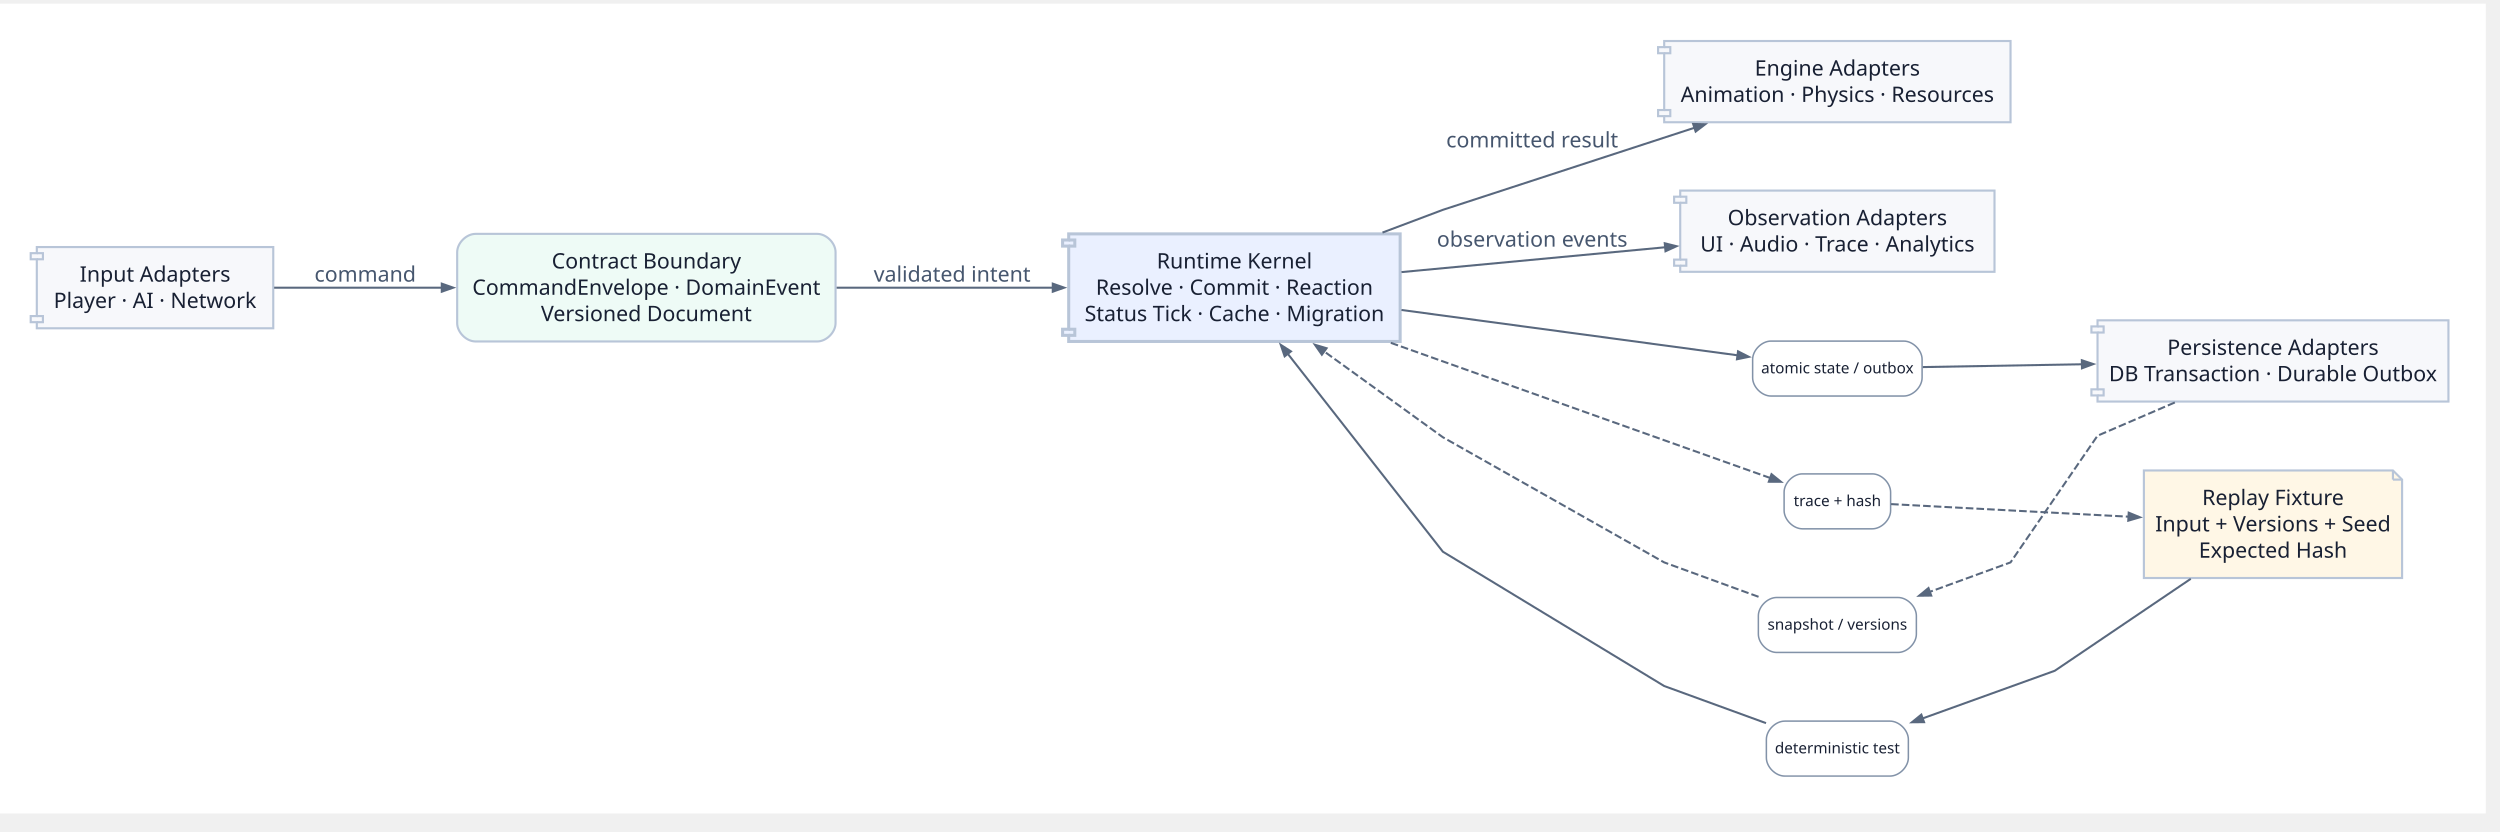
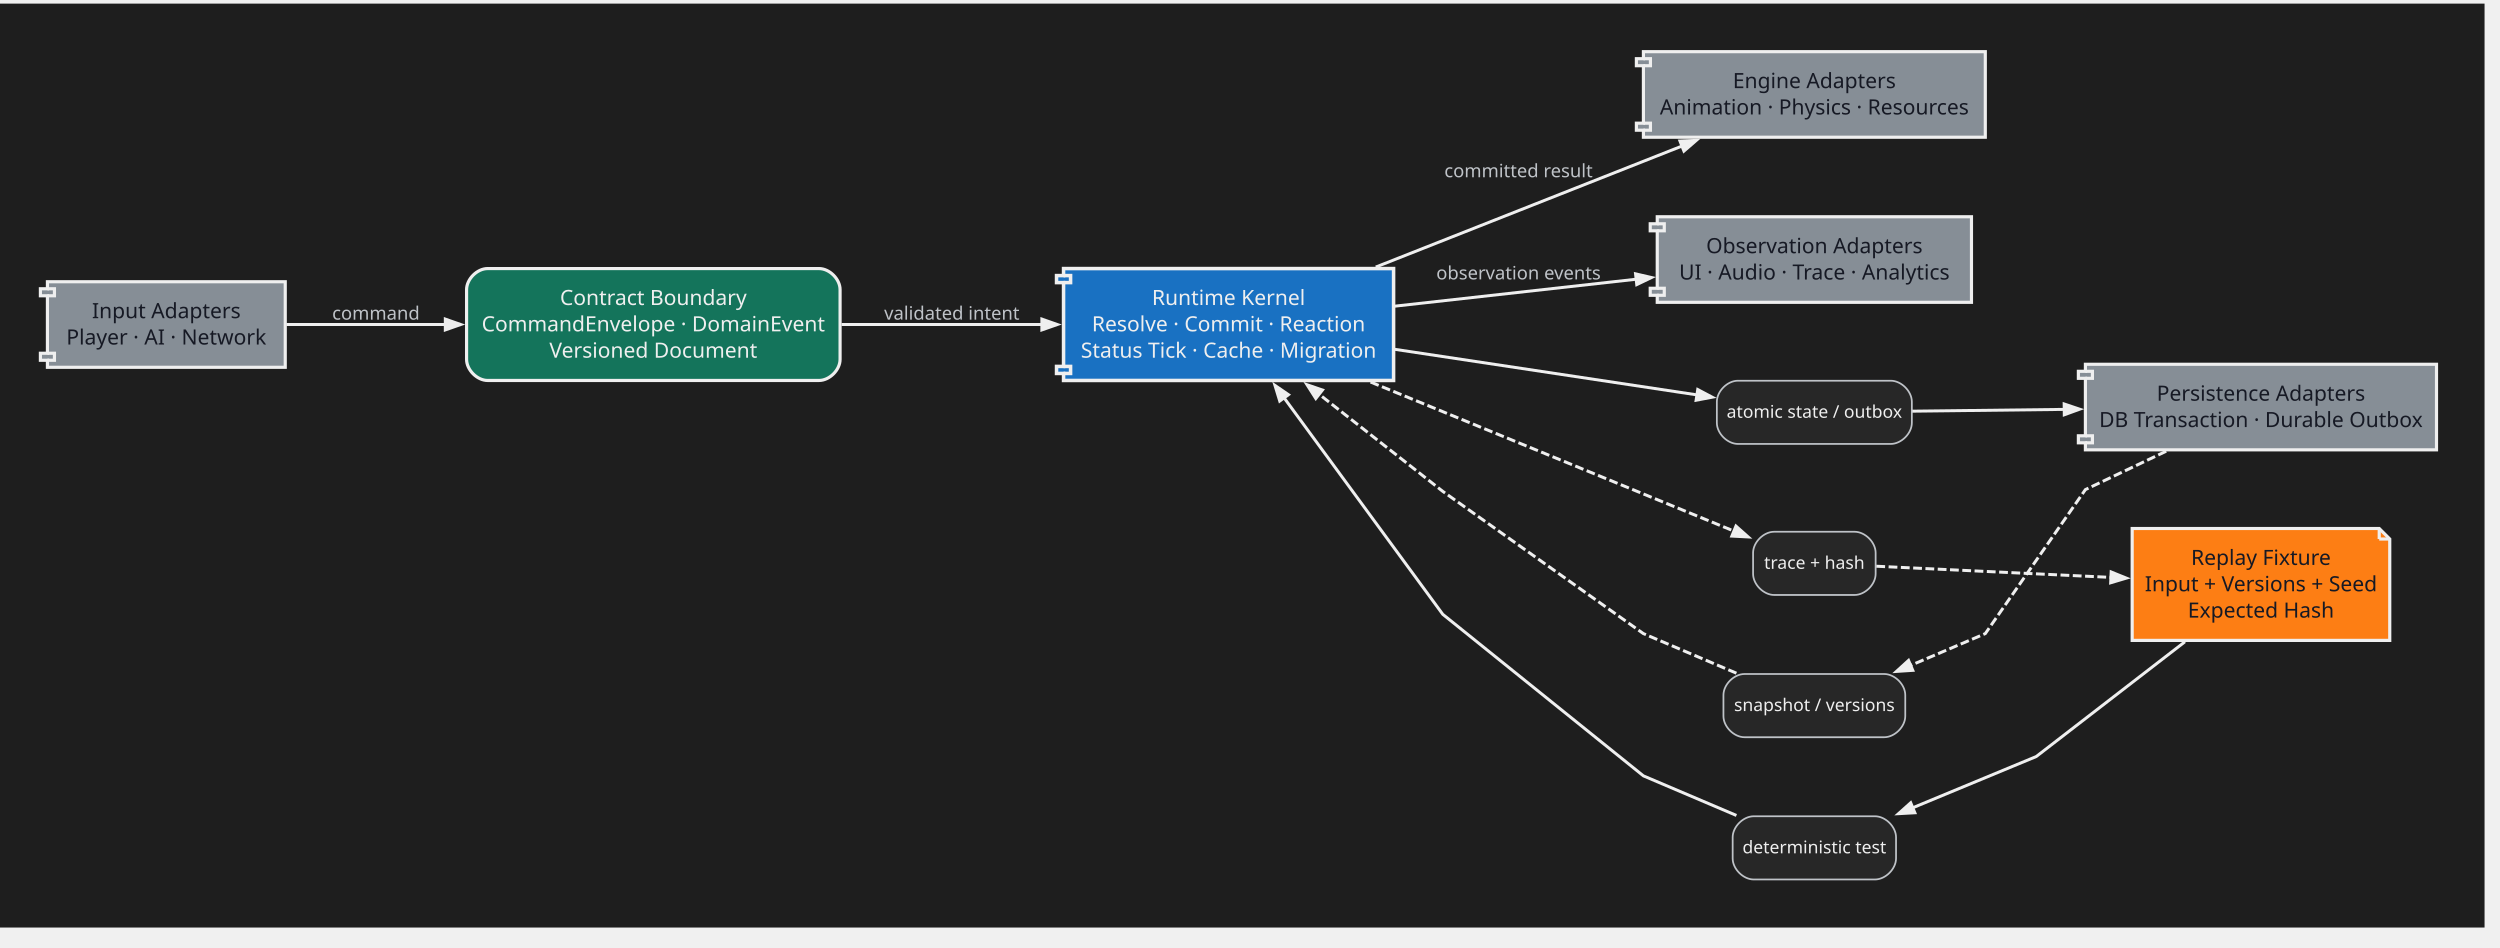
- <svg xmlns="http://www.w3.org/2000/svg" width="2195pt" height="730pt" viewBox="12.00 12.00 2184.00 719.00">
-   <g id="graph0" class="graph" transform="scale(1.33333 1.33333) rotate(0) translate(33.12 514.73)">
-     <polygon fill="#ffffff" stroke="none" points="-24.48,24.48 -24.48,-506.09 1604.58,-506.09 1604.58,24.48 -24.48,24.48" />
+ <svg xmlns="http://www.w3.org/2000/svg" data-diagram-theme="chalkboard-dark-v1" width="1910pt" height="724pt" viewBox="12.00 12.00 1898.00 713.00">
+   <g id="graph0" class="graph" transform="scale(1.33333 1.33333) rotate(0) translate(36 507.36)">
+     <polygon fill="#1e1e1e" stroke="none" points="-27.36,27.36 -27.36,-498.72 1387.71,-498.72 1387.71,27.36 -27.36,27.36" />
    <g id="node1" class="node">
-       <polygon fill="#f7f8fb" stroke="#b8c5d8" stroke-width="1.4" points="154.92,-346.61 0,-346.61 0,-342.61 -4,-342.61 -4,-338.61 0,-338.61 0,-301.39 -4,-301.39 -4,-297.39 0,-297.39 0,-293.39 154.92,-293.39 154.92,-346.61" />
-       <polyline fill="none" stroke="#b8c5d8" stroke-width="1.4" points="0,-342.61 4,-342.61 4,-338.61 0,-338.61" />
-       <polyline fill="none" stroke="#b8c5d8" stroke-width="1.4" points="0,-301.39 4,-301.39 4,-297.39 0,-297.39" />
-       <text xml:space="preserve" text-anchor="middle" x="77.46" y="-323.95" font-family="Noto Sans KR" font-size="14.00" fill="#182033">Input Adapters</text>
-       <text xml:space="preserve" text-anchor="middle" x="77.46" y="-306.7" font-family="Noto Sans KR" font-size="14.00" fill="#182033">Player · AI · Network</text>
+       <polygon fill="#868e96" stroke="#efefef" stroke-width="1.8" points="135.42,-340.36 0,-340.36 0,-336.36 -4,-336.36 -4,-332.36 0,-332.36 0,-299.64 -4,-299.64 -4,-295.64 0,-295.64 0,-291.64 135.42,-291.64 135.42,-340.36" />
+       <polyline fill="none" stroke="#efefef" stroke-width="1.8" points="0,-336.36 4,-336.36 4,-332.36 0,-332.36" />
+       <polyline fill="none" stroke="#efefef" stroke-width="1.8" points="0,-299.64 4,-299.64 4,-295.64 0,-295.64" />
+       <text xml:space="preserve" text-anchor="middle" x="67.71" y="-319.6" font-family="Noto Sans KR" font-size="12.00" fill="#161924">Input Adapters</text>
+       <text xml:space="preserve" text-anchor="middle" x="67.71" y="-304.6" font-family="Noto Sans KR" font-size="12.00" fill="#161924">Player · AI · Network</text>
    </g>
    <g id="node5" class="node">
-       <path fill="#eefbf6" stroke="#b8c5d8" stroke-width="1.4" d="M511.34,-355.24C511.34,-355.24 287.42,-355.24 287.42,-355.24 281.42,-355.24 275.42,-349.24 275.42,-343.24 275.42,-343.24 275.42,-296.76 275.42,-296.76 275.42,-290.76 281.42,-284.76 287.42,-284.76 287.42,-284.76 511.34,-284.76 511.34,-284.76 517.34,-284.76 523.34,-290.76 523.34,-296.76 523.34,-296.76 523.34,-343.24 523.34,-343.24 523.34,-349.24 517.34,-355.24 511.34,-355.24" />
-       <text xml:space="preserve" text-anchor="middle" x="399.38" y="-332.57" font-family="Noto Sans KR" font-size="14.00" fill="#182033">Contract Boundary</text>
-       <text xml:space="preserve" text-anchor="middle" x="399.38" y="-315.32" font-family="Noto Sans KR" font-size="14.00" fill="#182033">CommandEnvelope · DomainEvent</text>
-       <text xml:space="preserve" text-anchor="middle" x="399.38" y="-298.07" font-family="Noto Sans KR" font-size="14.00" fill="#182033">Versioned Document</text>
+       <path fill="#14745b" stroke="#efefef" stroke-width="1.8" d="M439.34,-347.86C439.34,-347.86 250.67,-347.86 250.67,-347.86 244.67,-347.86 238.67,-341.86 238.67,-335.86 238.67,-335.86 238.67,-296.14 238.67,-296.14 238.67,-290.14 244.67,-284.14 250.67,-284.14 250.67,-284.14 439.34,-284.14 439.34,-284.14 445.34,-284.14 451.34,-290.14 451.34,-296.14 451.34,-296.14 451.34,-335.86 451.34,-335.86 451.34,-341.86 445.34,-347.86 439.34,-347.86" />
+       <text xml:space="preserve" text-anchor="middle" x="345.01" y="-327.1" font-family="Noto Sans KR" font-size="12.00" fill="#efefef">Contract Boundary</text>
+       <text xml:space="preserve" text-anchor="middle" x="345.01" y="-312.1" font-family="Noto Sans KR" font-size="12.00" fill="#efefef">CommandEnvelope · DomainEvent</text>
+       <text xml:space="preserve" text-anchor="middle" x="345.01" y="-297.1" font-family="Noto Sans KR" font-size="12.00" fill="#efefef">Versioned Document</text>
    </g>
    <g id="edge1" class="edge">
-       <path fill="none" stroke="#59687e" stroke-width="1.35" d="M155.5,-320C188.48,-320 227.96,-320 265.41,-320" />
-       <polygon fill="#59687e" stroke="#59687e" stroke-width="1.35" points="265.34,-322.63 272.84,-320 265.34,-317.38 265.34,-322.63" />
-       <text xml:space="preserve" text-anchor="middle" x="215.17" y="-323.95" font-family="Noto Sans KR" font-size="14.00" fill="#46566e">command</text>
+       <path fill="none" stroke="#efefef" stroke-width="1.7" d="M136.05,-316C163.35,-316 195.68,-316 226.61,-316" />
+       <polygon fill="#efefef" stroke="#efefef" stroke-width="1.7" points="226.56,-319.08 235.36,-316 226.56,-312.92 226.56,-319.08" />
+       <text xml:space="preserve" text-anchor="middle" x="187.05" y="-318.77" font-family="Noto Sans KR" font-size="10.50" fill="#bfc3c8">command</text>
    </g>
    <g id="node2" class="node">
-       <polygon fill="#f7f8fb" stroke="#b8c5d8" stroke-width="1.4" points="1580.1,-298.61 1350.18,-298.61 1350.18,-294.61 1346.18,-294.61 1346.18,-290.61 1350.18,-290.61 1350.18,-253.39 1346.18,-253.39 1346.18,-249.39 1350.18,-249.39 1350.18,-245.39 1580.1,-245.39 1580.1,-298.61" />
-       <polyline fill="none" stroke="#b8c5d8" stroke-width="1.4" points="1350.18,-294.61 1354.18,-294.61 1354.18,-290.61 1350.18,-290.61" />
-       <polyline fill="none" stroke="#b8c5d8" stroke-width="1.4" points="1350.18,-253.39 1354.18,-253.39 1354.18,-249.39 1350.18,-249.39" />
-       <text xml:space="preserve" text-anchor="middle" x="1465.14" y="-275.95" font-family="Noto Sans KR" font-size="14.00" fill="#182033">Persistence Adapters</text>
-       <text xml:space="preserve" text-anchor="middle" x="1465.14" y="-258.7" font-family="Noto Sans KR" font-size="14.00" fill="#182033">DB Transaction · Durable Outbox</text>
+       <polygon fill="#868e96" stroke="#efefef" stroke-width="1.8" points="1360.35,-293.36 1160.43,-293.36 1160.43,-289.36 1156.43,-289.36 1156.43,-285.36 1160.43,-285.36 1160.43,-252.64 1156.43,-252.64 1156.43,-248.64 1160.43,-248.64 1160.43,-244.64 1360.35,-244.64 1360.35,-293.36" />
+       <polyline fill="none" stroke="#efefef" stroke-width="1.8" points="1160.43,-289.36 1164.43,-289.36 1164.43,-285.36 1160.43,-285.36" />
+       <polyline fill="none" stroke="#efefef" stroke-width="1.8" points="1160.43,-252.64 1164.43,-252.64 1164.43,-248.64 1160.43,-248.64" />
+       <text xml:space="preserve" text-anchor="middle" x="1260.39" y="-272.6" font-family="Noto Sans KR" font-size="12.00" fill="#161924">Persistence Adapters</text>
+       <text xml:space="preserve" text-anchor="middle" x="1260.39" y="-257.6" font-family="Noto Sans KR" font-size="12.00" fill="#161924">DB Transaction · Durable Outbox</text>
    </g>
    <g id="node9" class="node">
-       <path fill="#ffffff" stroke="#8292a8" d="M1219.49,-117C1219.49,-117 1139.96,-117 1139.96,-117 1133.96,-117 1127.96,-111 1127.96,-105 1127.96,-105 1127.96,-93 1127.96,-93 1127.96,-87 1133.96,-81 1139.96,-81 1139.96,-81 1219.49,-81 1219.49,-81 1225.49,-81 1231.49,-87 1231.49,-93 1231.49,-93 1231.49,-105 1231.49,-105 1231.49,-111 1225.49,-117 1219.49,-117" />
-       <text xml:space="preserve" text-anchor="middle" x="1179.72" y="-95.88" font-family="Noto Sans KR" font-size="10.00" fill="#182033">snapshot / versions</text>
+       <path fill="#272727" stroke="#bfc3c8" d="M1045.86,-117C1045.86,-117 966.33,-117 966.33,-117 960.33,-117 954.33,-111 954.33,-105 954.33,-105 954.33,-93 954.33,-93 954.33,-87 960.33,-81 966.33,-81 966.33,-81 1045.86,-81 1045.86,-81 1051.86,-81 1057.86,-87 1057.86,-93 1057.86,-93 1057.86,-105 1057.86,-105 1057.86,-111 1051.86,-117 1045.86,-117" />
+       <text xml:space="preserve" text-anchor="middle" x="1006.1" y="-95.88" font-family="Noto Sans KR" font-size="10.00" fill="#efefef">snapshot / versions</text>
    </g>
    <g id="edge5" class="edge">
-       <path fill="none" stroke="#59687e" stroke-width="1.35" stroke-dasharray="5,2" d="M1400.83,-244.78C1374.6,-233.5 1350.18,-223 1350.18,-223 1350.18,-223 1293.18,-140 1293.18,-140 1293.18,-140 1267.15,-130.51 1240.13,-120.66" />
-       <polygon fill="#59687e" stroke="#59687e" stroke-width="1.35" points="1241.22,-118.26 1233.28,-118.16 1239.42,-123.2 1241.22,-118.26" />
+       <path fill="none" stroke="#efefef" stroke-width="1.7" stroke-dasharray="5,2" d="M1206.43,-243.85C1182.9,-232.67 1160.43,-222 1160.43,-222 1160.43,-222 1103.43,-140 1103.43,-140 1103.43,-140 1082.83,-131.23 1060.69,-121.81" />
+       <polygon fill="#efefef" stroke="#efefef" stroke-width="1.7" points="1062.14,-119.08 1052.84,-118.47 1059.73,-124.75 1062.14,-119.08" />
    </g>
    <g id="node3" class="node">
-       <polygon fill="#f7f8fb" stroke="#b8c5d8" stroke-width="1.4" points="1293.18,-481.61 1066.26,-481.61 1066.26,-477.61 1062.26,-477.61 1062.26,-473.61 1066.26,-473.61 1066.26,-436.39 1062.26,-436.39 1062.26,-432.39 1066.26,-432.39 1066.26,-428.39 1293.18,-428.39 1293.18,-481.61" />
-       <polyline fill="none" stroke="#b8c5d8" stroke-width="1.4" points="1066.26,-477.61 1070.26,-477.61 1070.26,-473.61 1066.26,-473.61" />
-       <polyline fill="none" stroke="#b8c5d8" stroke-width="1.4" points="1066.26,-436.39 1070.26,-436.39 1070.26,-432.39 1066.26,-432.39" />
-       <text xml:space="preserve" text-anchor="middle" x="1179.72" y="-458.95" font-family="Noto Sans KR" font-size="14.00" fill="#182033">Engine Adapters</text>
-       <text xml:space="preserve" text-anchor="middle" x="1179.72" y="-441.7" font-family="Noto Sans KR" font-size="14.00" fill="#182033">Animation · Physics · Resources</text>
+       <polygon fill="#868e96" stroke="#efefef" stroke-width="1.8" points="1103.43,-471.36 908.76,-471.36 908.76,-467.36 904.76,-467.36 904.76,-463.36 908.76,-463.36 908.76,-430.64 904.76,-430.64 904.76,-426.64 908.76,-426.64 908.76,-422.64 1103.43,-422.64 1103.43,-471.36" />
+       <polyline fill="none" stroke="#efefef" stroke-width="1.8" points="908.76,-467.36 912.76,-467.36 912.76,-463.36 908.76,-463.36" />
+       <polyline fill="none" stroke="#efefef" stroke-width="1.8" points="908.76,-430.64 912.76,-430.64 912.76,-426.64 908.76,-426.64" />
+       <text xml:space="preserve" text-anchor="middle" x="1006.1" y="-450.6" font-family="Noto Sans KR" font-size="12.00" fill="#161924">Engine Adapters</text>
+       <text xml:space="preserve" text-anchor="middle" x="1006.1" y="-435.6" font-family="Noto Sans KR" font-size="12.00" fill="#161924">Animation · Physics · Resources</text>
    </g>
    <g id="node4" class="node">
-       <polygon fill="#f7f8fb" stroke="#b8c5d8" stroke-width="1.4" points="1282.68,-383.61 1076.76,-383.61 1076.76,-379.61 1072.76,-379.61 1072.76,-375.61 1076.76,-375.61 1076.76,-338.39 1072.76,-338.39 1072.76,-334.39 1076.76,-334.39 1076.76,-330.39 1282.68,-330.39 1282.68,-383.61" />
-       <polyline fill="none" stroke="#b8c5d8" stroke-width="1.4" points="1076.76,-379.61 1080.76,-379.61 1080.76,-375.61 1076.76,-375.61" />
-       <polyline fill="none" stroke="#b8c5d8" stroke-width="1.4" points="1076.76,-338.39 1080.76,-338.39 1080.76,-334.39 1076.76,-334.39" />
-       <text xml:space="preserve" text-anchor="middle" x="1179.72" y="-360.95" font-family="Noto Sans KR" font-size="14.00" fill="#182033">Observation Adapters</text>
-       <text xml:space="preserve" text-anchor="middle" x="1179.72" y="-343.7" font-family="Noto Sans KR" font-size="14.00" fill="#182033">UI · Audio · Trace · Analytics</text>
+       <polygon fill="#868e96" stroke="#efefef" stroke-width="1.8" points="1095.56,-377.36 916.64,-377.36 916.64,-373.36 912.64,-373.36 912.64,-369.36 916.64,-369.36 916.64,-336.64 912.64,-336.64 912.64,-332.64 916.64,-332.64 916.64,-328.64 1095.56,-328.64 1095.56,-377.36" />
+       <polyline fill="none" stroke="#efefef" stroke-width="1.8" points="916.64,-373.36 920.64,-373.36 920.64,-369.36 916.64,-369.36" />
+       <polyline fill="none" stroke="#efefef" stroke-width="1.8" points="916.64,-336.64 920.64,-336.64 920.64,-332.64 916.64,-332.64" />
+       <text xml:space="preserve" text-anchor="middle" x="1006.1" y="-356.6" font-family="Noto Sans KR" font-size="12.00" fill="#161924">Observation Adapters</text>
+       <text xml:space="preserve" text-anchor="middle" x="1006.1" y="-341.6" font-family="Noto Sans KR" font-size="12.00" fill="#161924">UI · Audio · Trace · Analytics</text>
    </g>
    <g id="node6" class="node">
-       <polygon fill="#eaf0ff" stroke="#b8c5d8" stroke-width="2" points="893.26,-355.24 676.09,-355.24 676.09,-351.24 672.09,-351.24 672.09,-347.24 676.09,-347.24 676.09,-292.76 672.09,-292.76 672.09,-288.76 676.09,-288.76 676.09,-284.76 893.26,-284.76 893.26,-355.24" />
-       <polyline fill="none" stroke="#b8c5d8" stroke-width="2" points="676.09,-351.24 680.09,-351.24 680.09,-347.24 676.09,-347.24" />
-       <polyline fill="none" stroke="#b8c5d8" stroke-width="2" points="676.09,-292.76 680.09,-292.76 680.09,-288.76 676.09,-288.76" />
-       <text xml:space="preserve" text-anchor="middle" x="784.68" y="-332.57" font-family="Noto Sans KR" font-size="14.00" fill="#182033">Runtime Kernel</text>
-       <text xml:space="preserve" text-anchor="middle" x="784.68" y="-315.32" font-family="Noto Sans KR" font-size="14.00" fill="#182033">Resolve · Commit · Reaction</text>
-       <text xml:space="preserve" text-anchor="middle" x="784.68" y="-298.07" font-family="Noto Sans KR" font-size="14.00" fill="#182033">Status Tick · Cache · Migration</text>
+       <polygon fill="#1971c2" stroke="#efefef" stroke-width="2" points="766.51,-347.86 578.59,-347.86 578.59,-343.86 574.59,-343.86 574.59,-339.86 578.59,-339.86 578.59,-292.14 574.59,-292.14 574.59,-288.14 578.59,-288.14 578.59,-284.14 766.51,-284.14 766.51,-347.86" />
+       <polyline fill="none" stroke="#efefef" stroke-width="2" points="578.59,-343.86 582.59,-343.86 582.59,-339.86 578.59,-339.86" />
+       <polyline fill="none" stroke="#efefef" stroke-width="2" points="578.59,-292.14 582.59,-292.14 582.59,-288.14 578.59,-288.14" />
+       <text xml:space="preserve" text-anchor="middle" x="672.55" y="-327.1" font-family="Noto Sans KR" font-size="12.00" fill="#efefef">Runtime Kernel</text>
+       <text xml:space="preserve" text-anchor="middle" x="672.55" y="-312.1" font-family="Noto Sans KR" font-size="12.00" fill="#efefef">Resolve · Commit · Reaction</text>
+       <text xml:space="preserve" text-anchor="middle" x="672.55" y="-297.1" font-family="Noto Sans KR" font-size="12.00" fill="#efefef">Status Tick · Cache · Migration</text>
    </g>
    <g id="edge2" class="edge">
-       <path fill="none" stroke="#59687e" stroke-width="1.35" d="M524.03,-320C569.48,-320 620.79,-320 665.72,-320" />
-       <polygon fill="#59687e" stroke="#59687e" stroke-width="1.35" points="665.66,-322.63 673.16,-320 665.66,-317.38 665.66,-322.63" />
-       <text xml:space="preserve" text-anchor="middle" x="599.72" y="-323.95" font-family="Noto Sans KR" font-size="14.00" fill="#46566e">validated intent</text>
+       <path fill="none" stroke="#efefef" stroke-width="1.7" d="M452.15,-316C488.81,-316 529.84,-316 566.42,-316" />
+       <polygon fill="#efefef" stroke="#efefef" stroke-width="1.7" points="566.24,-319.08 575.04,-316 566.24,-312.92 566.24,-319.08" />
+       <text xml:space="preserve" text-anchor="middle" x="514.97" y="-318.77" font-family="Noto Sans KR" font-size="10.50" fill="#bfc3c8">validated intent</text>
    </g>
    <g id="edge7" class="edge">
-       <path fill="none" stroke="#59687e" stroke-width="1.35" d="M881.68,-356.11C903.94,-364.48 921.26,-371 921.26,-371 921.26,-371 1012.39,-400.73 1086.22,-424.82" />
-       <polygon fill="#59687e" stroke="#59687e" stroke-width="1.35" points="1085.24,-427.26 1093.19,-427.09 1086.87,-422.27 1085.24,-427.26" />
-       <text xml:space="preserve" text-anchor="middle" x="979.76" y="-411.92" font-family="Noto Sans KR" font-size="14.00" fill="#46566e">committed result</text>
+       <path fill="none" stroke="#efefef" stroke-width="1.7" d="M756.36,-348.72C809.92,-369.88 879.05,-397.2 930.83,-417.66" />
+       <polygon fill="#efefef" stroke="#efefef" stroke-width="1.7" points="929.57,-420.47 938.88,-420.84 931.83,-414.74 929.57,-420.47" />
+       <text xml:space="preserve" text-anchor="middle" x="837.64" y="-399.86" font-family="Noto Sans KR" font-size="10.50" fill="#bfc3c8">committed result</text>
    </g>
    <g id="edge8" class="edge">
-       <path fill="none" stroke="#59687e" stroke-width="1.35" d="M894.12,-330.21C947.92,-335.27 1012.84,-341.38 1067.08,-346.49" />
-       <polygon fill="#59687e" stroke="#59687e" stroke-width="1.35" points="1066.63,-349.08 1074.34,-347.17 1067.12,-343.86 1066.63,-349.08" />
-       <text xml:space="preserve" text-anchor="middle" x="979.76" y="-346.85" font-family="Noto Sans KR" font-size="14.00" fill="#46566e">observation events</text>
+       <path fill="none" stroke="#efefef" stroke-width="1.7" d="M767.23,-326.45C810.12,-331.24 861.01,-336.92 904.69,-341.8" />
+       <polygon fill="#efefef" stroke="#efefef" stroke-width="1.7" points="904.28,-344.85 913.37,-342.76 904.97,-338.73 904.28,-344.85" />
+       <text xml:space="preserve" text-anchor="middle" x="837.64" y="-341.68" font-family="Noto Sans KR" font-size="10.50" fill="#bfc3c8">observation events</text>
    </g>
    <g id="node8" class="node">
-       <path fill="#ffffff" stroke="#8292a8" d="M1223.24,-285C1223.24,-285 1136.21,-285 1136.21,-285 1130.21,-285 1124.21,-279 1124.21,-273 1124.21,-273 1124.21,-261 1124.21,-261 1124.21,-255 1130.21,-249 1136.21,-249 1136.21,-249 1223.24,-249 1223.24,-249 1229.24,-249 1235.24,-255 1235.24,-261 1235.24,-261 1235.24,-273 1235.24,-273 1235.24,-279 1229.24,-285 1223.24,-285" />
-       <text xml:space="preserve" text-anchor="middle" x="1179.72" y="-263.88" font-family="Noto Sans KR" font-size="10.00" fill="#182033">atomic state / outbox</text>
+       <path fill="#272727" stroke="#bfc3c8" d="M1049.61,-284C1049.61,-284 962.58,-284 962.58,-284 956.58,-284 950.58,-278 950.58,-272 950.58,-272 950.58,-260 950.58,-260 950.58,-254 956.58,-248 962.58,-248 962.58,-248 1049.61,-248 1049.61,-248 1055.61,-248 1061.61,-254 1061.61,-260 1061.61,-260 1061.61,-272 1061.61,-272 1061.61,-278 1055.61,-284 1049.61,-284" />
+       <text xml:space="preserve" text-anchor="middle" x="1006.1" y="-262.88" font-family="Noto Sans KR" font-size="10.00" fill="#efefef">atomic state / outbox</text>
    </g>
    <g id="edge3" class="edge">
-       <path fill="none" stroke="#59687e" stroke-width="1.35" d="M894.12,-305.38C964.86,-295.84 1054.81,-283.71 1114.44,-275.67" />
-       <polygon fill="#59687e" stroke="#59687e" stroke-width="1.35" points="1114.64,-278.29 1121.72,-274.69 1113.94,-273.09 1114.64,-278.29" />
+       <path fill="none" stroke="#efefef" stroke-width="1.7" d="M767.23,-301.87C822.12,-293.59 890.11,-283.34 939.33,-275.92" />
+       <polygon fill="#efefef" stroke="#efefef" stroke-width="1.7" points="939.69,-278.98 947.93,-274.62 938.77,-272.89 939.69,-278.98" />
    </g>
    <g id="node11" class="node">
-       <path fill="#ffffff" stroke="#8292a8" d="M1202.61,-198C1202.61,-198 1156.83,-198 1156.83,-198 1150.83,-198 1144.83,-192 1144.83,-186 1144.83,-186 1144.83,-174 1144.83,-174 1144.83,-168 1150.83,-162 1156.83,-162 1156.83,-162 1202.61,-162 1202.61,-162 1208.61,-162 1214.61,-168 1214.61,-174 1214.61,-174 1214.61,-186 1214.61,-186 1214.61,-192 1208.61,-198 1202.61,-198" />
-       <text xml:space="preserve" text-anchor="middle" x="1179.72" y="-176.88" font-family="Noto Sans KR" font-size="10.00" fill="#182033">trace + hash</text>
+       <path fill="#272727" stroke="#bfc3c8" d="M1028.99,-198C1028.99,-198 983.21,-198 983.21,-198 977.21,-198 971.21,-192 971.21,-186 971.21,-186 971.21,-174 971.21,-174 971.21,-168 977.21,-162 983.21,-162 983.21,-162 1028.99,-162 1028.99,-162 1034.99,-162 1040.99,-168 1040.99,-174 1040.99,-174 1040.99,-186 1040.99,-186 1040.99,-192 1034.99,-198 1028.99,-198" />
+       <text xml:space="preserve" text-anchor="middle" x="1006.1" y="-176.88" font-family="Noto Sans KR" font-size="10.00" fill="#efefef">trace + hash</text>
    </g>
    <g id="edge11" class="edge">
-       <path fill="none" stroke="#59687e" stroke-width="1.35" stroke-dasharray="5,2" d="M887.15,-283.86C967.85,-255.11 1076.71,-216.33 1135.96,-195.23" />
-       <polygon fill="#59687e" stroke="#59687e" stroke-width="1.35" points="1136.57,-197.8 1142.75,-192.81 1134.81,-192.85 1136.57,-197.8" />
+       <path fill="none" stroke="#efefef" stroke-width="1.7" stroke-dasharray="5,2" d="M753.39,-283.25C818.28,-256.63 907.45,-220.05 960.39,-198.34" />
+       <polygon fill="#efefef" stroke="#efefef" stroke-width="1.7" points="961.45,-201.23 968.42,-195.04 959.11,-195.53 961.45,-201.23" />
    </g>
    <g id="node7" class="node">
-       <polygon fill="#fff7e6" stroke="#b8c5d8" stroke-width="1.4" points="1543.73,-200.24 1380.56,-200.24 1380.56,-129.76 1549.73,-129.76 1549.73,-194.24 1543.73,-200.24" />
-       <polyline fill="none" stroke="#b8c5d8" stroke-width="1.4" points="1543.73,-200.24 1543.73,-194.24" />
-       <polyline fill="none" stroke="#b8c5d8" stroke-width="1.4" points="1549.73,-194.24 1543.73,-194.24" />
-       <text xml:space="preserve" text-anchor="middle" x="1465.14" y="-177.57" font-family="Noto Sans KR" font-size="14.00" fill="#182033">Replay Fixture</text>
-       <text xml:space="preserve" text-anchor="middle" x="1465.14" y="-160.32" font-family="Noto Sans KR" font-size="14.00" fill="#182033">Input + Versions + Seed</text>
-       <text xml:space="preserve" text-anchor="middle" x="1465.14" y="-143.07" font-family="Noto Sans KR" font-size="14.00" fill="#182033">Expected Hash</text>
+       <polygon fill="#fd7e14" stroke="#efefef" stroke-width="1.8" points="1327.73,-199.86 1187.06,-199.86 1187.06,-136.14 1333.73,-136.14 1333.73,-193.86 1327.73,-199.86" />
+       <polyline fill="none" stroke="#efefef" stroke-width="1.8" points="1327.73,-199.86 1327.73,-193.86" />
+       <polyline fill="none" stroke="#efefef" stroke-width="1.8" points="1333.73,-193.86 1327.73,-193.86" />
+       <text xml:space="preserve" text-anchor="middle" x="1260.39" y="-179.1" font-family="Noto Sans KR" font-size="12.00" fill="#161924">Replay Fixture</text>
+       <text xml:space="preserve" text-anchor="middle" x="1260.39" y="-164.1" font-family="Noto Sans KR" font-size="12.00" fill="#161924">Input + Versions + Seed</text>
+       <text xml:space="preserve" text-anchor="middle" x="1260.39" y="-149.1" font-family="Noto Sans KR" font-size="12.00" fill="#161924">Expected Hash</text>
    </g>
    <g id="node10" class="node">
-       <path fill="#ffffff" stroke="#8292a8" d="M1214.24,-36C1214.24,-36 1145.21,-36 1145.21,-36 1139.21,-36 1133.21,-30 1133.21,-24 1133.21,-24 1133.21,-12 1133.21,-12 1133.21,-6 1139.21,0 1145.21,0 1145.21,0 1214.24,0 1214.24,0 1220.24,0 1226.24,-6 1226.24,-12 1226.24,-12 1226.24,-24 1226.24,-24 1226.24,-30 1220.24,-36 1214.24,-36" />
-       <text xml:space="preserve" text-anchor="middle" x="1179.72" y="-14.88" font-family="Noto Sans KR" font-size="10.00" fill="#182033">deterministic test</text>
+       <path fill="#272727" stroke="#bfc3c8" d="M1040.61,-36C1040.61,-36 971.58,-36 971.58,-36 965.58,-36 959.58,-30 959.58,-24 959.58,-24 959.58,-12 959.58,-12 959.58,-6 965.58,0 971.58,0 971.58,0 1040.61,0 1040.61,0 1046.61,0 1052.61,-6 1052.61,-12 1052.61,-12 1052.61,-24 1052.61,-24 1052.61,-30 1046.61,-36 1040.61,-36" />
+       <text xml:space="preserve" text-anchor="middle" x="1006.1" y="-14.88" font-family="Noto Sans KR" font-size="10.00" fill="#efefef">deterministic test</text>
    </g>
    <g id="edge9" class="edge">
-       <path fill="none" stroke="#59687e" stroke-width="1.35" d="M1411.28,-129.25C1370.92,-101.96 1322.18,-69 1322.18,-69 1322.18,-69 1275.31,-52.1 1235.53,-37.76" />
-       <polygon fill="#59687e" stroke="#59687e" stroke-width="1.35" points="1236.52,-35.33 1228.57,-35.25 1234.74,-40.26 1236.52,-35.33" />
+       <path fill="none" stroke="#efefef" stroke-width="1.7" d="M1217.11,-135.37C1180.18,-106.86 1132.43,-70 1132.43,-70 1132.43,-70 1095.66,-54.75 1061.95,-40.76" />
+       <polygon fill="#efefef" stroke="#efefef" stroke-width="1.7" points="1063.32,-37.99 1054.01,-37.47 1060.96,-43.68 1063.32,-37.99" />
    </g>
    <g id="edge4" class="edge">
-       <path fill="none" stroke="#59687e" stroke-width="1.35" d="M1235.7,-267.97C1265.53,-268.5 1303.69,-269.17 1340.24,-269.81" />
-       <polygon fill="#59687e" stroke="#59687e" stroke-width="1.35" points="1339.91,-272.43 1347.45,-269.94 1340,-267.18 1339.91,-272.43" />
+       <path fill="none" stroke="#efefef" stroke-width="1.7" d="M1061.84,-266.65C1087.33,-266.95 1118.62,-267.33 1148.72,-267.68" />
+       <polygon fill="#efefef" stroke="#efefef" stroke-width="1.7" points="1148.34,-270.76 1157.17,-267.78 1148.41,-264.6 1148.34,-270.76" />
    </g>
    <g id="edge6" class="edge">
-       <path fill="none" stroke="#59687e" stroke-width="1.35" stroke-dasharray="5,2" d="M1128.08,-117.46C1098.23,-128.34 1066.26,-140 1066.26,-140 1066.26,-140 921.26,-222 921.26,-222 921.26,-222 880.07,-251.77 843.1,-278.49" />
-       <polygon fill="#59687e" stroke="#59687e" stroke-width="1.35" points="841.97,-276.07 837.43,-282.59 845.05,-280.32 841.97,-276.07" />
+       <path fill="none" stroke="#efefef" stroke-width="1.7" stroke-dasharray="5,2" d="M961.72,-117.46C936.15,-128.34 908.76,-140 908.76,-140 908.76,-140 794.51,-221 794.51,-221 794.51,-221 757.14,-250.35 723.95,-276.42" />
+       <polygon fill="#efefef" stroke="#efefef" stroke-width="1.7" points="722.22,-273.86 717.2,-281.72 726.02,-278.7 722.22,-273.86" />
    </g>
    <g id="edge10" class="edge">
-       <path fill="none" stroke="#59687e" stroke-width="1.35" d="M1132.98,-34.68C1101.84,-46.03 1066.26,-59 1066.26,-59 1066.26,-59 921.26,-147 921.26,-147 921.26,-147 859.69,-225.56 819.53,-276.8" />
-       <polygon fill="#59687e" stroke="#59687e" stroke-width="1.35" points="817.59,-275.02 815.03,-282.55 821.72,-278.26 817.59,-275.02" />
+       <path fill="none" stroke="#efefef" stroke-width="1.7" d="M961.72,-36.46C936.15,-47.34 908.76,-59 908.76,-59 908.76,-59 794.51,-151 794.51,-151 794.51,-151 739.96,-225.41 704.12,-274.3" />
+       <polygon fill="#efefef" stroke="#efefef" stroke-width="1.7" points="701.69,-272.41 698.97,-281.33 706.66,-276.05 701.69,-272.41" />
    </g>
    <g id="edge12" class="edge">
-       <path fill="none" stroke="#59687e" stroke-width="1.35" stroke-dasharray="5,2" d="M1214.91,-178.19C1253.24,-176.16 1317.04,-172.79 1370.49,-169.96" />
-       <polygon fill="#59687e" stroke="#59687e" stroke-width="1.35" points="1370.61,-172.58 1377.96,-169.56 1370.33,-167.34 1370.61,-172.58" />
+       <path fill="none" stroke="#efefef" stroke-width="1.7" stroke-dasharray="5,2" d="M1041.38,-178.37C1075.61,-176.74 1129.55,-174.18 1175.21,-172" />
+       <polygon fill="#efefef" stroke="#efefef" stroke-width="1.7" points="1175.1,-175.09 1183.75,-171.6 1174.81,-168.94 1175.1,-175.09" />
    </g>
  </g>
</svg>
